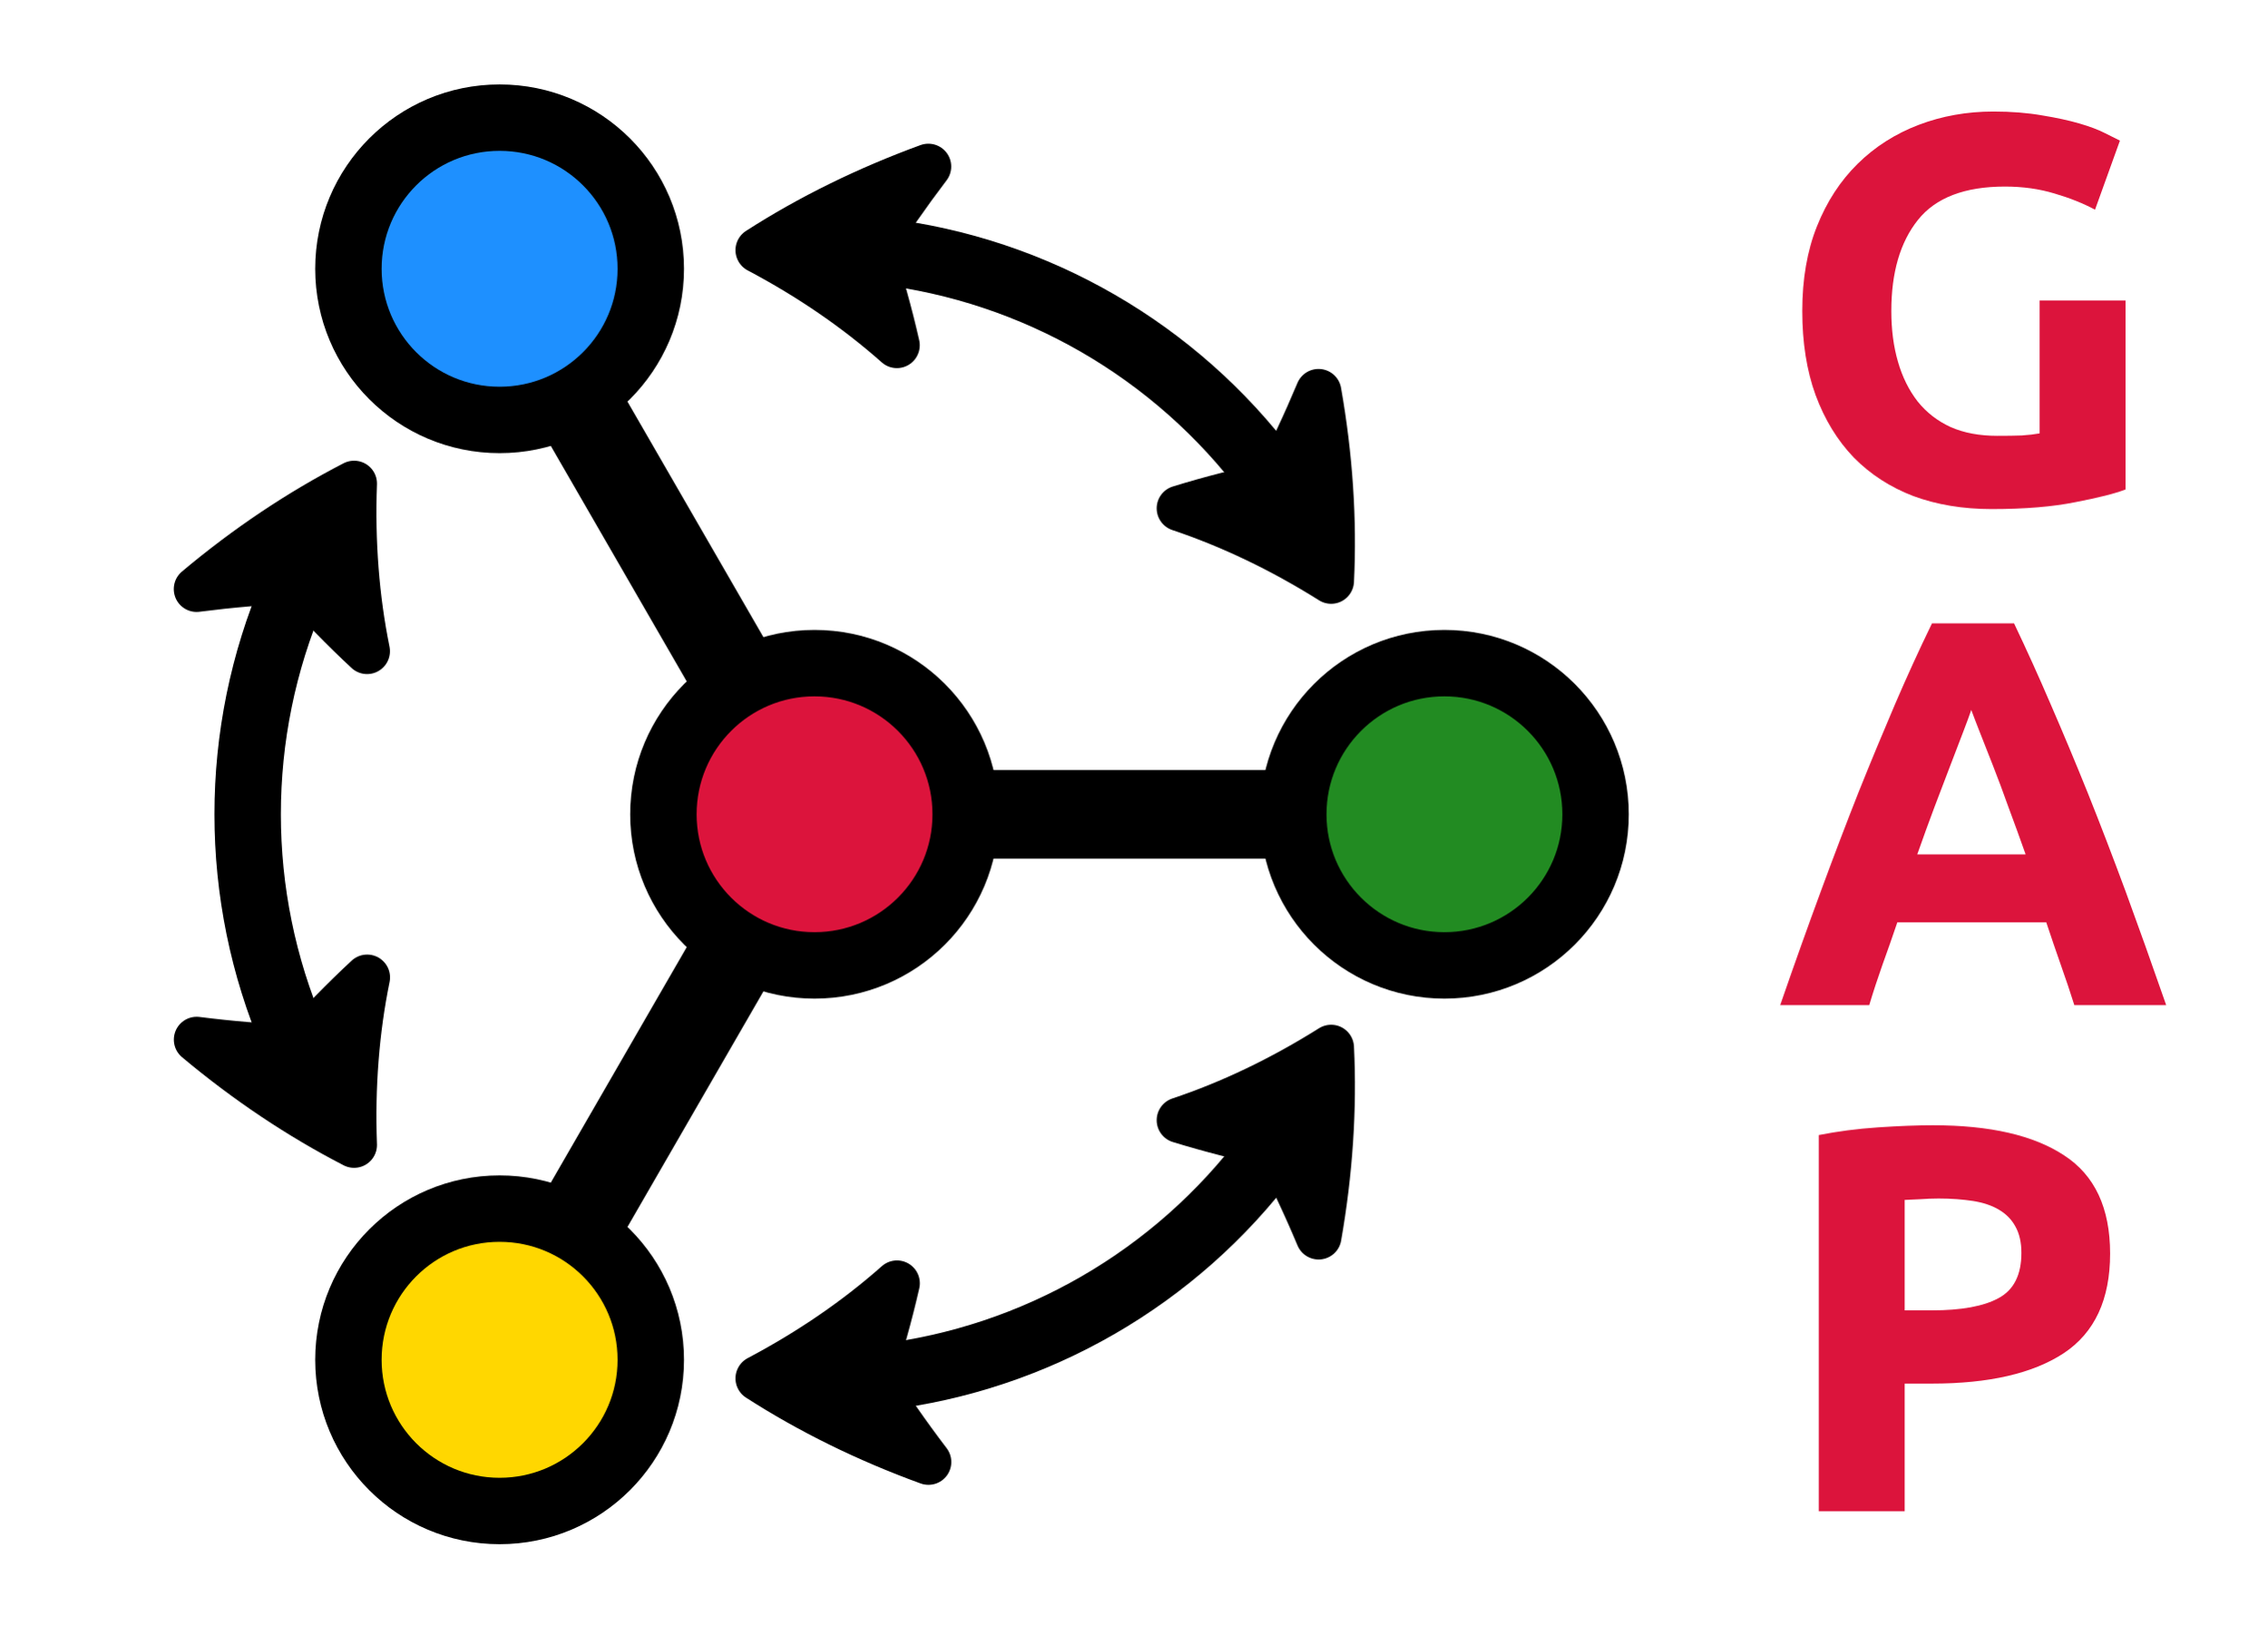
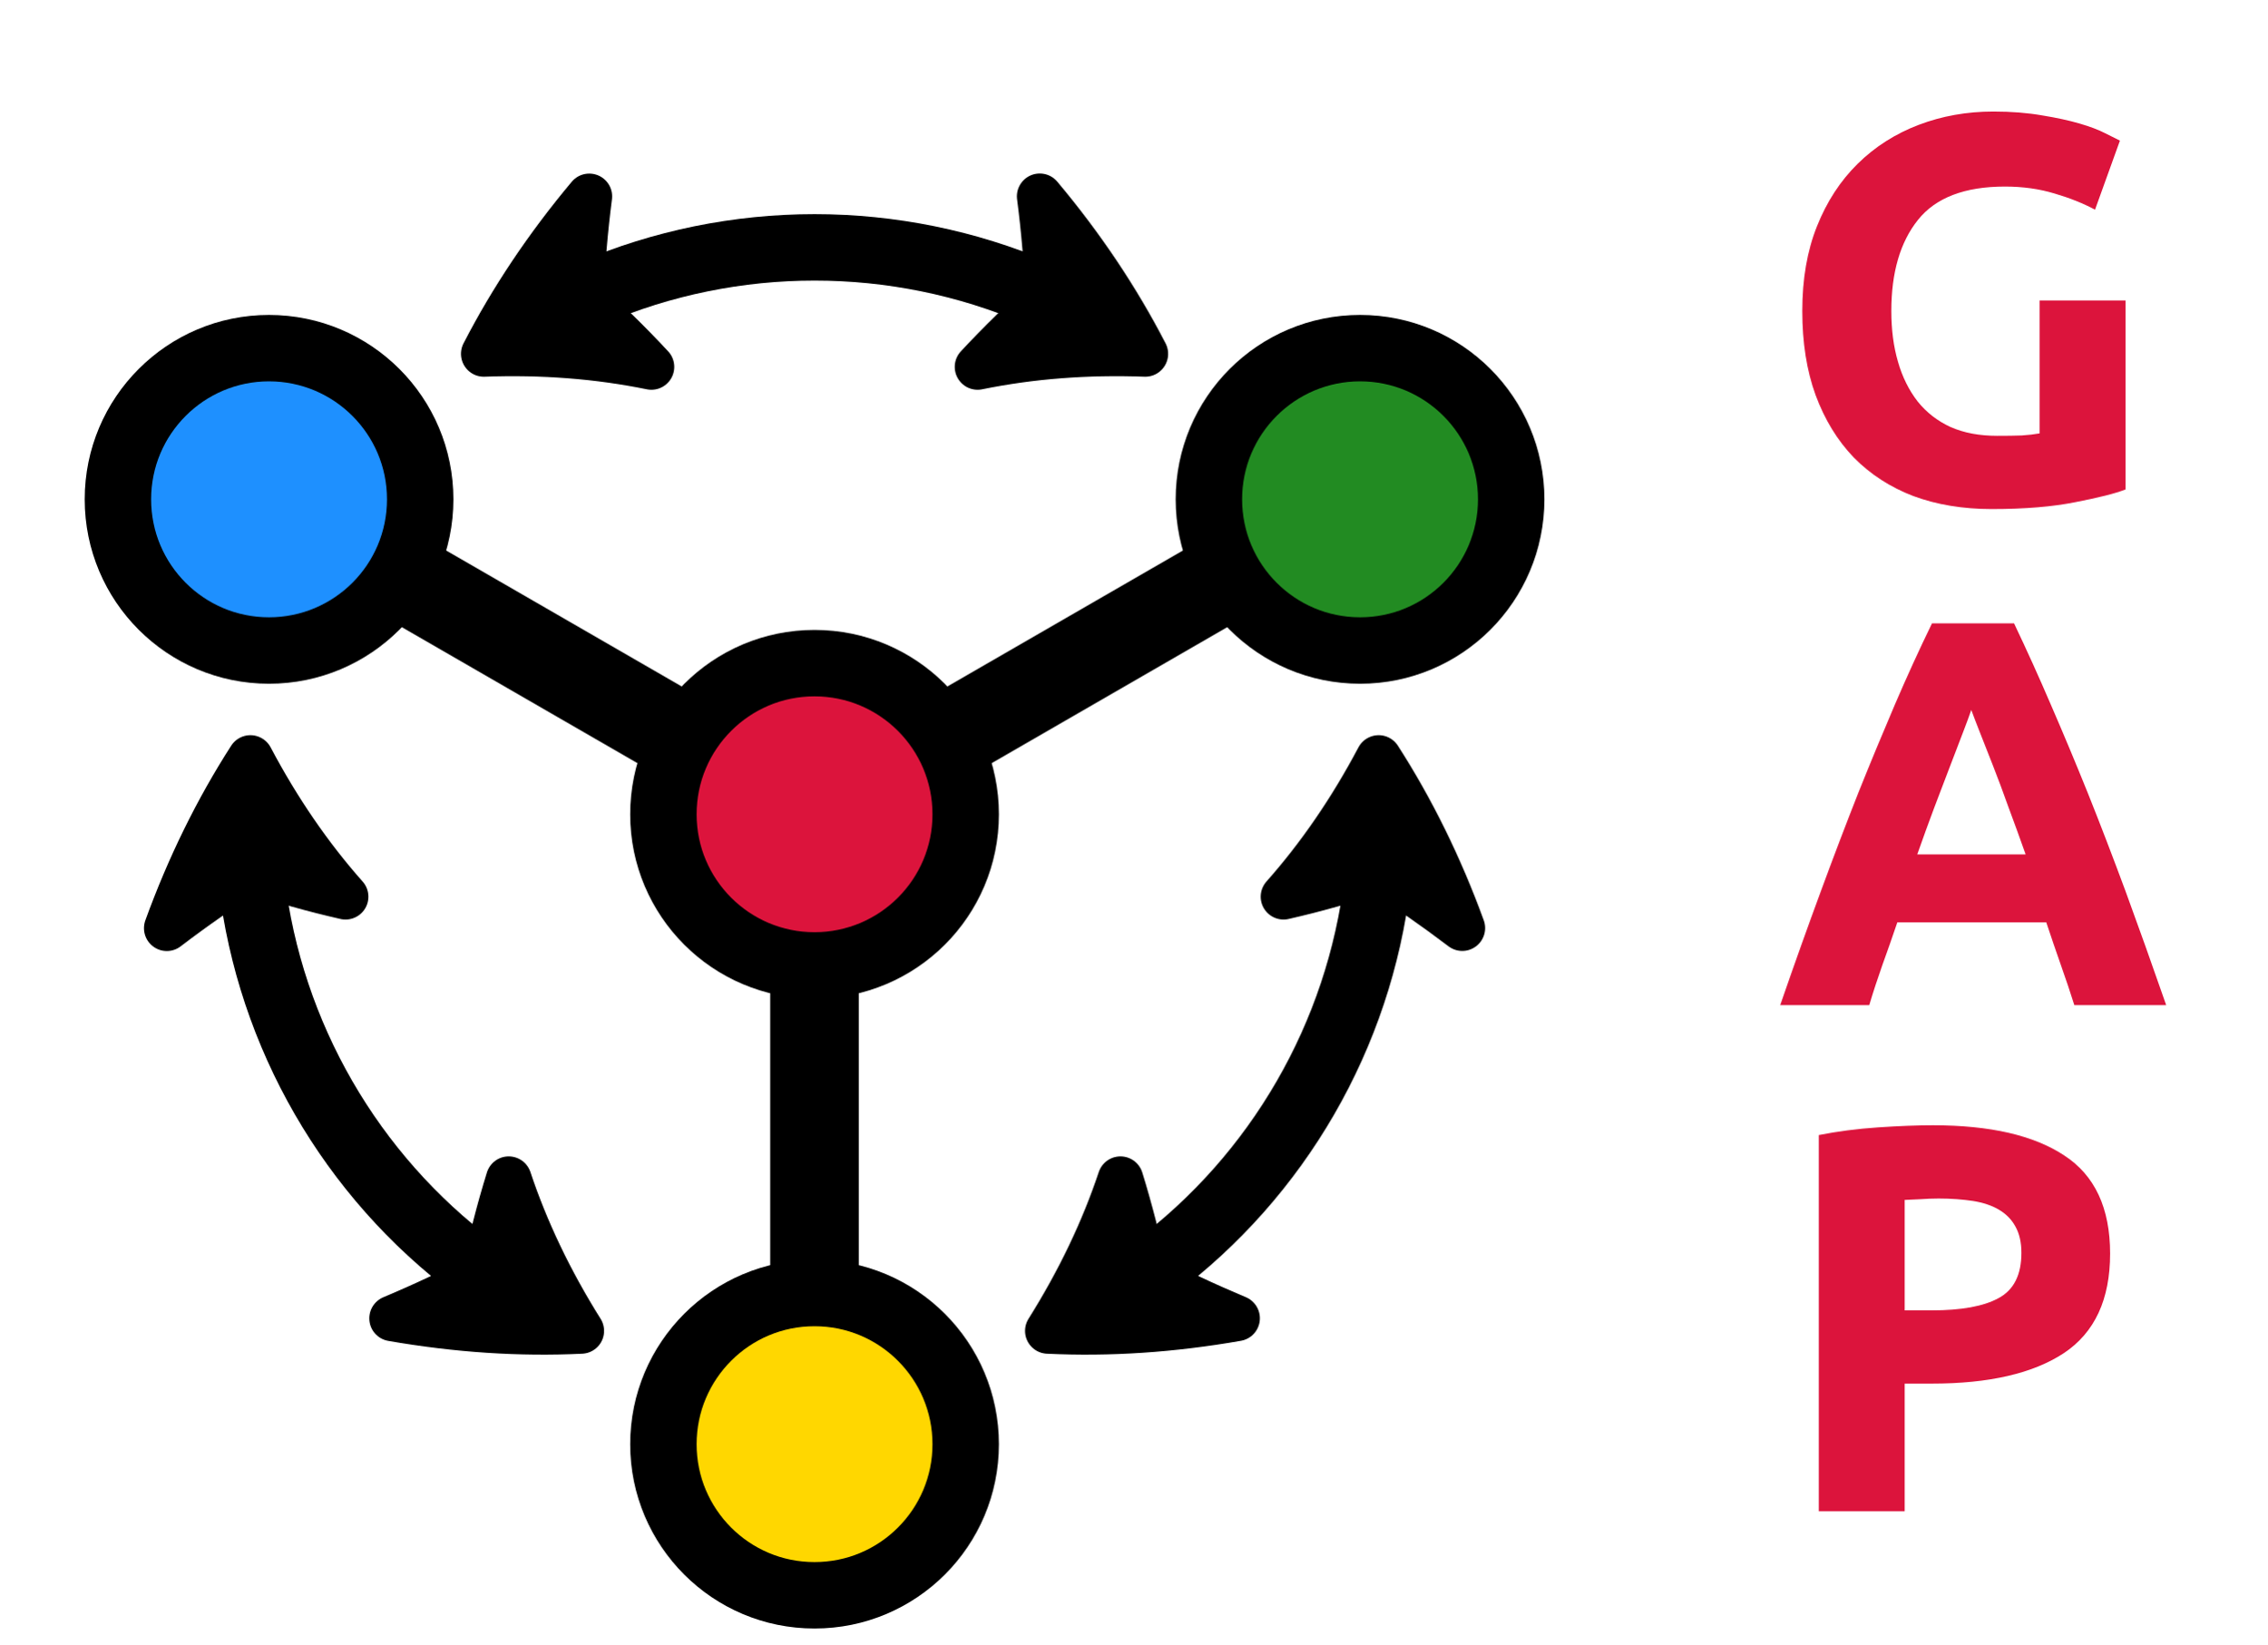
<svg xmlns="http://www.w3.org/2000/svg" xmlns:xlink="http://www.w3.org/1999/xlink" width="101.041pt" height="73.288pt" viewBox="0 0 101.041 73.288">
  <defs>
    <g>
      <g id="glyph-0-0">
        <path d="M 10.266 -14.062 C 8.473 -14.062 7.18 -13.566 6.391 -12.578 C 5.598 -11.586 5.203 -10.234 5.203 -8.516 C 5.203 -7.68 5.301 -6.926 5.5 -6.25 C 5.695 -5.57 5.988 -4.984 6.375 -4.484 C 6.77 -3.992 7.258 -3.613 7.844 -3.344 C 8.438 -3.082 9.129 -2.953 9.922 -2.953 C 10.348 -2.953 10.711 -2.957 11.016 -2.969 C 11.316 -2.988 11.582 -3.02 11.812 -3.062 L 11.812 -8.984 L 15.641 -8.984 L 15.641 -0.562 C 15.18 -0.383 14.441 -0.195 13.422 0 C 12.41 0.207 11.16 0.312 9.672 0.312 C 8.391 0.312 7.227 0.117 6.188 -0.266 C 5.156 -0.66 4.27 -1.234 3.531 -1.984 C 2.801 -2.742 2.234 -3.672 1.828 -4.766 C 1.43 -5.859 1.234 -7.109 1.234 -8.516 C 1.234 -9.941 1.453 -11.203 1.891 -12.297 C 2.328 -13.391 2.93 -14.316 3.703 -15.078 C 4.473 -15.836 5.379 -16.414 6.422 -16.812 C 7.461 -17.207 8.57 -17.406 9.75 -17.406 C 10.551 -17.406 11.273 -17.348 11.922 -17.234 C 12.566 -17.129 13.117 -17.008 13.578 -16.875 C 14.047 -16.738 14.43 -16.594 14.734 -16.438 C 15.035 -16.289 15.254 -16.18 15.391 -16.109 L 14.281 -13.031 C 13.758 -13.312 13.16 -13.551 12.484 -13.75 C 11.805 -13.957 11.066 -14.062 10.266 -14.062 Z M 10.266 -14.062 " />
      </g>
      <g id="glyph-0-1">
        <path d="M 13.359 0 C 13.172 -0.594 12.969 -1.195 12.75 -1.812 C 12.531 -2.438 12.316 -3.062 12.109 -3.688 L 5.469 -3.688 C 5.258 -3.062 5.039 -2.438 4.812 -1.812 C 4.594 -1.195 4.395 -0.594 4.219 0 L 0.25 0 C 0.883 -1.832 1.488 -3.523 2.062 -5.078 C 2.633 -6.629 3.191 -8.094 3.734 -9.469 C 4.285 -10.844 4.828 -12.148 5.359 -13.391 C 5.891 -14.629 6.441 -15.836 7.016 -17.016 L 10.672 -17.016 C 11.234 -15.836 11.781 -14.629 12.312 -13.391 C 12.852 -12.148 13.398 -10.844 13.953 -9.469 C 14.504 -8.094 15.066 -6.629 15.641 -5.078 C 16.211 -3.523 16.816 -1.832 17.453 0 Z M 8.766 -13.156 C 8.68 -12.906 8.555 -12.566 8.391 -12.141 C 8.234 -11.723 8.047 -11.234 7.828 -10.672 C 7.617 -10.117 7.383 -9.504 7.125 -8.828 C 6.875 -8.16 6.617 -7.457 6.359 -6.719 L 11.188 -6.719 C 10.926 -7.457 10.672 -8.16 10.422 -8.828 C 10.18 -9.504 9.953 -10.117 9.734 -10.672 C 9.516 -11.234 9.32 -11.723 9.156 -12.141 C 8.988 -12.566 8.859 -12.906 8.766 -13.156 Z M 8.766 -13.156 " />
      </g>
      <g id="glyph-0-2">
        <path d="M 7.062 -17.203 C 9.602 -17.203 11.551 -16.754 12.906 -15.859 C 14.27 -14.973 14.953 -13.516 14.953 -11.484 C 14.953 -9.441 14.266 -7.961 12.891 -7.047 C 11.516 -6.141 9.551 -5.688 7 -5.688 L 5.797 -5.688 L 5.797 0 L 1.969 0 L 1.969 -16.766 C 2.801 -16.93 3.68 -17.047 4.609 -17.109 C 5.547 -17.172 6.363 -17.203 7.062 -17.203 Z M 7.312 -13.938 C 7.031 -13.938 6.754 -13.926 6.484 -13.906 C 6.223 -13.895 5.992 -13.883 5.797 -13.875 L 5.797 -8.953 L 7 -8.953 C 8.32 -8.953 9.316 -9.133 9.984 -9.5 C 10.66 -9.863 11 -10.535 11 -11.516 C 11 -11.984 10.91 -12.375 10.734 -12.688 C 10.566 -13 10.32 -13.25 10 -13.438 C 9.688 -13.625 9.301 -13.754 8.844 -13.828 C 8.383 -13.898 7.875 -13.938 7.312 -13.938 Z M 7.312 -13.938 " />
      </g>
    </g>
    <clipPath id="clip-0">
-       <path clip-rule="nonzero" d="M 0.012 0 L 90 0 L 90 72.582 L 0.012 72.582 Z M 0.012 0 " />
+       <path clip-rule="nonzero" d="M 0.012 0 L 100.078 0 L 100.078 72.582 L 0.012 72.582 Z M 0.012 0 " />
    </clipPath>
    <clipPath id="clip-1">
+       <path clip-rule="nonzero" d="M 0.012 0 L 88 0 L 88 72.582 L 0.012 72.582 Z M 0.012 0 " />
+     </clipPath>
+     <clipPath id="clip-2">
      <path clip-rule="nonzero" d="M 0.012 0 L 85 0 L 85 72.582 L 0.012 72.582 Z M 0.012 0 " />
    </clipPath>
-     <clipPath id="clip-2">
-       <path clip-rule="nonzero" d="M 15 0 L 100.078 0 L 100.078 72.582 L 15 72.582 Z M 15 0 " />
-     </clipPath>
    <clipPath id="clip-3">
-       <path clip-rule="nonzero" d="M 0.012 0 L 71 0 L 71 61 L 0.012 61 Z M 0.012 0 " />
+       <path clip-rule="nonzero" d="M 12 0 L 100.078 0 L 100.078 71 L 12 71 Z M 12 0 " />
    </clipPath>
    <clipPath id="clip-4">
-       <path clip-rule="nonzero" d="M 0.012 12 L 71 12 L 71 72.582 L 0.012 72.582 Z M 0.012 12 " />
+       <path clip-rule="nonzero" d="M 0.012 0 L 61 0 L 61 71 L 0.012 71 Z M 0.012 0 " />
    </clipPath>
    <clipPath id="clip-5">
-       <path clip-rule="nonzero" d="M 0.012 0 L 99 0 L 99 64 L 0.012 64 Z M 0.012 0 " />
+       <path clip-rule="nonzero" d="M 0.012 15 L 85 15 L 85 72.582 L 0.012 72.582 Z M 0.012 15 " />
    </clipPath>
    <clipPath id="clip-6">
-       <path clip-rule="nonzero" d="M 0.012 0 L 55 0 L 55 72.582 L 0.012 72.582 Z M 0.012 0 " />
+       <path clip-rule="nonzero" d="M 0.012 0 L 89 0 L 89 55 L 0.012 55 Z M 0.012 0 " />
    </clipPath>
    <clipPath id="clip-7">
-       <path clip-rule="nonzero" d="M 0.012 9 L 99 9 L 99 72.582 L 0.012 72.582 Z M 0.012 9 " />
+       <path clip-rule="nonzero" d="M 0.012 0 L 64 0 L 64 72.582 L 0.012 72.582 Z M 0.012 0 " />
+     </clipPath>
+     <clipPath id="clip-8">
+       <path clip-rule="nonzero" d="M 9 0 L 100.078 0 L 100.078 72.582 L 9 72.582 Z M 9 0 " />
    </clipPath>
  </defs>
-   <path fill="none" stroke-width="3.985" stroke-linecap="butt" stroke-linejoin="miter" stroke="rgb(0%, 0%, 0%)" stroke-opacity="1" stroke-miterlimit="10" d="M 5.67 -0.002 L 22.677 -0.002 " transform="matrix(0.990378, 0, 0, -0.990378, 36.30263, 36.29142)" />
  <g clip-path="url(#clip-0)">
-     <path fill="none" stroke-width="3.985" stroke-linecap="butt" stroke-linejoin="miter" stroke="rgb(0%, 0%, 0%)" stroke-opacity="1" stroke-miterlimit="10" d="M -2.834 4.909 L -11.337 19.641 " transform="matrix(0.990378, 0, 0, -0.990378, 36.30263, 36.29142)" />
-     <path fill="none" stroke-width="3.985" stroke-linecap="butt" stroke-linejoin="miter" stroke="rgb(0%, 0%, 0%)" stroke-opacity="1" stroke-miterlimit="10" d="M -2.834 -4.908 L -11.337 -19.64 " transform="matrix(0.990378, 0, 0, -0.990378, 36.30263, 36.29142)" />
+     <path fill="none" stroke-width="3.985" stroke-linecap="butt" stroke-linejoin="miter" stroke="rgb(0%, 0%, 0%)" stroke-opacity="1" stroke-miterlimit="10" d="M 4.909 2.834 L 19.64 11.338 " transform="matrix(0.990378, 0, 0, -0.990378, 36.30263, 36.29142)" />
  </g>
+   <g clip-path="url(#clip-1)">
+     <path fill="none" stroke-width="3.985" stroke-linecap="butt" stroke-linejoin="miter" stroke="rgb(0%, 0%, 0%)" stroke-opacity="1" stroke-miterlimit="10" d="M -4.908 2.834 L -19.64 11.338 " transform="matrix(0.990378, 0, 0, -0.990378, 36.30263, 36.29142)" />
+   </g>
+   <path fill="none" stroke-width="3.985" stroke-linecap="butt" stroke-linejoin="miter" stroke="rgb(0%, 0%, 0%)" stroke-opacity="1" stroke-miterlimit="10" d="M -0.002 -5.669 L -0.002 -22.677 " transform="matrix(0.990378, 0, 0, -0.990378, 36.30263, 36.29142)" />
  <path fill-rule="nonzero" fill="rgb(86.4%, 7.999%, 23.499%)" fill-opacity="1" d="M 43.039 36.293 C 43.039 32.57 40.023 29.555 36.301 29.555 C 32.582 29.555 29.566 32.57 29.566 36.293 C 29.566 40.012 32.582 43.027 36.301 43.027 C 40.023 43.027 43.039 40.012 43.039 36.293 Z M 43.039 36.293 " />
-   <g clip-path="url(#clip-1)">
+   <g clip-path="url(#clip-2)">
    <path fill="none" stroke-width="2.989" stroke-linecap="butt" stroke-linejoin="miter" stroke="rgb(0%, 0%, 0%)" stroke-opacity="1" stroke-miterlimit="10" d="M 6.802 -0.002 C 6.802 3.757 3.757 6.802 -0.002 6.802 C -3.757 6.802 -6.802 3.757 -6.802 -0.002 C -6.802 -3.756 -3.757 -6.801 -0.002 -6.801 C 3.757 -6.801 6.802 -3.756 6.802 -0.002 Z M 6.802 -0.002 " transform="matrix(0.990378, 0, 0, -0.990378, 36.30263, 36.29142)" />
  </g>
-   <path fill-rule="nonzero" fill="rgb(13.199%, 54.5%, 13.199%)" fill-opacity="1" d="M 71.113 36.293 C 71.113 32.57 68.098 29.555 64.375 29.555 C 60.656 29.555 57.641 32.57 57.641 36.293 C 57.641 40.012 60.656 43.027 64.375 43.027 C 68.098 43.027 71.113 40.012 71.113 36.293 Z M 71.113 36.293 " />
-   <g clip-path="url(#clip-2)">
-     <path fill="none" stroke-width="2.989" stroke-linecap="butt" stroke-linejoin="miter" stroke="rgb(0%, 0%, 0%)" stroke-opacity="1" stroke-miterlimit="10" d="M 35.149 -0.002 C 35.149 3.757 32.104 6.802 28.345 6.802 C 24.59 6.802 21.545 3.757 21.545 -0.002 C 21.545 -3.756 24.59 -6.801 28.345 -6.801 C 32.104 -6.801 35.149 -3.756 35.149 -0.002 Z M 35.149 -0.002 " transform="matrix(0.990378, 0, 0, -0.990378, 36.30263, 36.29142)" />
+   <path fill-rule="nonzero" fill="rgb(13.199%, 54.5%, 13.199%)" fill-opacity="1" d="M 67.352 22.254 C 67.352 18.535 64.336 15.516 60.617 15.516 C 56.895 15.516 53.879 18.535 53.879 22.254 C 53.879 25.977 56.895 28.992 60.617 28.992 C 64.336 28.992 67.352 25.977 67.352 22.254 Z M 67.352 22.254 " />
+   <g clip-path="url(#clip-3)">
+     <path fill="none" stroke-width="2.989" stroke-linecap="butt" stroke-linejoin="miter" stroke="rgb(0%, 0%, 0%)" stroke-opacity="1" stroke-miterlimit="10" d="M 31.351 14.174 C 31.351 17.929 28.306 20.978 24.551 20.978 C 20.792 20.978 17.747 17.929 17.747 14.174 C 17.747 10.415 20.792 7.37 24.551 7.37 C 28.306 7.37 31.351 10.415 31.351 14.174 Z M 31.351 14.174 " transform="matrix(0.990378, 0, 0, -0.990378, 36.30263, 36.29142)" />
  </g>
-   <path fill-rule="nonzero" fill="rgb(11.6%, 56.499%, 100%)" fill-opacity="1" d="M 29.004 11.98 C 29.004 8.258 25.988 5.242 22.266 5.242 C 18.543 5.242 15.527 8.258 15.527 11.98 C 15.527 15.699 18.543 18.715 22.266 18.715 C 25.988 18.715 29.004 15.699 29.004 11.98 Z M 29.004 11.98 " />
-   <g clip-path="url(#clip-3)">
-     <path fill="none" stroke-width="2.989" stroke-linecap="butt" stroke-linejoin="miter" stroke="rgb(0%, 0%, 0%)" stroke-opacity="1" stroke-miterlimit="10" d="M -7.37 24.547 C -7.37 28.306 -10.415 31.351 -14.173 31.351 C -17.932 31.351 -20.977 28.306 -20.977 24.547 C -20.977 20.792 -17.932 17.747 -14.173 17.747 C -10.415 17.747 -7.37 20.792 -7.37 24.547 Z M -7.37 24.547 " transform="matrix(0.990378, 0, 0, -0.990378, 36.30263, 36.29142)" />
+   <path fill-rule="nonzero" fill="rgb(11.6%, 56.499%, 100%)" fill-opacity="1" d="M 18.727 22.254 C 18.727 18.535 15.711 15.516 11.988 15.516 C 8.27 15.516 5.254 18.535 5.254 22.254 C 5.254 25.977 8.27 28.992 11.988 28.992 C 15.711 28.992 18.727 25.977 18.727 22.254 Z M 18.727 22.254 " />
+   <g clip-path="url(#clip-4)">
+     <path fill="none" stroke-width="2.989" stroke-linecap="butt" stroke-linejoin="miter" stroke="rgb(0%, 0%, 0%)" stroke-opacity="1" stroke-miterlimit="10" d="M -17.747 14.174 C -17.747 17.929 -20.792 20.978 -24.551 20.978 C -28.305 20.978 -31.35 17.929 -31.35 14.174 C -31.35 10.415 -28.305 7.37 -24.551 7.37 C -20.792 7.37 -17.747 10.415 -17.747 14.174 Z M -17.747 14.174 " transform="matrix(0.990378, 0, 0, -0.990378, 36.30263, 36.29142)" />
  </g>
-   <path fill-rule="nonzero" fill="rgb(100%, 84.399%, 0%)" fill-opacity="1" d="M 29.004 60.605 C 29.004 56.883 25.988 53.867 22.266 53.867 C 18.543 53.867 15.527 56.883 15.527 60.605 C 15.527 64.324 18.543 67.344 22.266 67.344 C 25.988 67.344 29.004 64.324 29.004 60.605 Z M 29.004 60.605 " />
-   <g clip-path="url(#clip-4)">
-     <path fill="none" stroke-width="2.989" stroke-linecap="butt" stroke-linejoin="miter" stroke="rgb(0%, 0%, 0%)" stroke-opacity="1" stroke-miterlimit="10" d="M -7.37 -24.55 C -7.37 -20.791 -10.415 -17.747 -14.173 -17.747 C -17.932 -17.747 -20.977 -20.791 -20.977 -24.55 C -20.977 -28.305 -17.932 -31.354 -14.173 -31.354 C -10.415 -31.354 -7.37 -28.305 -7.37 -24.55 Z M -7.37 -24.55 " transform="matrix(0.990378, 0, 0, -0.990378, 36.30263, 36.29142)" />
+   <path fill-rule="nonzero" fill="rgb(100%, 84.399%, 0%)" fill-opacity="1" d="M 43.039 64.367 C 43.039 60.645 40.023 57.629 36.301 57.629 C 32.582 57.629 29.566 60.645 29.566 64.367 C 29.566 68.086 32.582 71.102 36.301 71.102 C 40.023 71.102 43.039 68.086 43.039 64.367 Z M 43.039 64.367 " />
+   <g clip-path="url(#clip-5)">
+     <path fill="none" stroke-width="2.989" stroke-linecap="butt" stroke-linejoin="miter" stroke="rgb(0%, 0%, 0%)" stroke-opacity="1" stroke-miterlimit="10" d="M 6.802 -28.349 C 6.802 -24.59 3.757 -21.545 -0.002 -21.545 C -3.757 -21.545 -6.802 -24.59 -6.802 -28.349 C -6.802 -32.103 -3.757 -35.148 -0.002 -35.148 C 3.757 -35.148 6.802 -32.103 6.802 -28.349 Z M 6.802 -28.349 " transform="matrix(0.990378, 0, 0, -0.990378, 36.30263, 36.29142)" />
  </g>
-   <g clip-path="url(#clip-5)">
-     <path fill="none" stroke-width="2.989" stroke-linecap="butt" stroke-linejoin="miter" stroke="rgb(0%, 0%, 0%)" stroke-opacity="1" stroke-miterlimit="10" d="M 20.429 15.282 C 16.252 20.867 9.945 24.512 3.019 25.336 " transform="matrix(0.990378, 0, 0, -0.990378, 36.30263, 36.29142)" />
+   <g clip-path="url(#clip-6)">
+     <path fill="none" stroke-width="2.989" stroke-linecap="butt" stroke-linejoin="miter" stroke="rgb(0%, 0%, 0%)" stroke-opacity="1" stroke-miterlimit="10" d="M 10.052 23.451 C 3.643 26.2 -3.642 26.2 -10.052 23.451 " transform="matrix(0.990378, 0, 0, -0.990378, 36.30263, 36.29142)" />
  </g>
-   <path fill-rule="nonzero" fill="rgb(0%, 0%, 0%)" fill-opacity="1" stroke-width="2.057" stroke-linecap="butt" stroke-linejoin="round" stroke="rgb(0%, 0%, 0%)" stroke-opacity="1" stroke-miterlimit="10" d="M 23.249 10.502 C 23.383 13.247 23.194 16.103 22.681 19.013 C 22.086 17.594 21.439 16.209 20.733 14.868 C 19.266 14.568 17.83 14.202 16.426 13.768 C 18.721 12.999 21.013 11.906 23.249 10.502 Z M 23.249 10.502 " transform="matrix(0.990378, 0, 0, -0.990378, 36.30263, 36.29142)" />
-   <path fill-rule="nonzero" fill="rgb(0%, 0%, 0%)" fill-opacity="1" stroke-width="2.057" stroke-linecap="butt" stroke-linejoin="round" stroke="rgb(0%, 0%, 0%)" stroke-opacity="1" stroke-miterlimit="10" d="M -2.53 25.387 C -0.195 24.153 1.895 22.713 3.706 21.108 C 3.382 22.54 2.98 23.967 2.511 25.391 C 3.315 26.669 4.191 27.923 5.122 29.15 C 2.349 28.136 -0.219 26.874 -2.53 25.387 Z M -2.53 25.387 " transform="matrix(0.990378, 0, 0, -0.990378, 36.30263, 36.29142)" />
-   <g clip-path="url(#clip-6)">
-     <path fill="none" stroke-width="2.989" stroke-linecap="butt" stroke-linejoin="miter" stroke="rgb(0%, 0%, 0%)" stroke-opacity="1" stroke-miterlimit="10" d="M -23.45 10.052 C -26.199 3.643 -26.199 -3.642 -23.45 -10.051 " transform="matrix(0.990378, 0, 0, -0.990378, 36.30263, 36.29142)" />
+   <path fill-rule="nonzero" fill="rgb(0%, 0%, 0%)" fill-opacity="1" stroke-width="2.057" stroke-linecap="butt" stroke-linejoin="round" stroke="rgb(0%, 0%, 0%)" stroke-opacity="1" stroke-miterlimit="10" d="M 14.884 20.721 C 13.625 23.163 12.036 25.545 10.135 27.809 C 10.332 26.279 10.462 24.756 10.521 23.246 C 9.401 22.248 8.34 21.21 7.338 20.134 C 9.713 20.619 12.245 20.82 14.884 20.721 Z M 14.884 20.721 " transform="matrix(0.990378, 0, 0, -0.990378, 36.30263, 36.29142)" />
+   <path fill-rule="nonzero" fill="rgb(0%, 0%, 0%)" fill-opacity="1" stroke-width="2.057" stroke-linecap="butt" stroke-linejoin="round" stroke="rgb(0%, 0%, 0%)" stroke-opacity="1" stroke-miterlimit="10" d="M -14.883 20.721 C -12.245 20.82 -9.712 20.619 -7.342 20.134 C -8.34 21.21 -9.405 22.248 -10.521 23.242 C -10.462 24.756 -10.336 26.279 -10.138 27.805 C -12.036 25.541 -13.625 23.163 -14.883 20.721 Z M -14.883 20.721 " transform="matrix(0.990378, 0, 0, -0.990378, 36.30263, 36.29142)" />
+   <g clip-path="url(#clip-7)">
+     <path fill="none" stroke-width="2.989" stroke-linecap="butt" stroke-linejoin="miter" stroke="rgb(0%, 0%, 0%)" stroke-opacity="1" stroke-miterlimit="10" d="M -25.335 -3.019 C -24.511 -9.945 -20.867 -16.256 -15.282 -20.433 " transform="matrix(0.990378, 0, 0, -0.990378, 36.30263, 36.29142)" />
  </g>
-   <path fill-rule="nonzero" fill="rgb(0%, 0%, 0%)" fill-opacity="1" stroke-width="2.057" stroke-linecap="butt" stroke-linejoin="round" stroke="rgb(0%, 0%, 0%)" stroke-opacity="1" stroke-miterlimit="10" d="M -20.721 14.884 C -23.162 13.626 -25.545 12.036 -27.808 10.135 C -26.278 10.332 -24.756 10.462 -23.245 10.522 C -22.247 9.401 -21.214 8.34 -20.137 7.339 C -20.618 9.713 -20.819 12.245 -20.721 14.884 Z M -20.721 14.884 " transform="matrix(0.990378, 0, 0, -0.990378, 36.30263, 36.29142)" />
-   <path fill-rule="nonzero" fill="rgb(0%, 0%, 0%)" fill-opacity="1" stroke-width="2.057" stroke-linecap="butt" stroke-linejoin="round" stroke="rgb(0%, 0%, 0%)" stroke-opacity="1" stroke-miterlimit="10" d="M -20.721 -14.883 C -20.819 -12.244 -20.618 -9.712 -20.133 -7.342 C -21.21 -8.344 -22.247 -9.405 -23.245 -10.521 C -24.756 -10.462 -26.278 -10.335 -27.805 -10.142 C -25.545 -12.035 -23.162 -13.625 -20.721 -14.883 Z M -20.721 -14.883 " transform="matrix(0.990378, 0, 0, -0.990378, 36.30263, 36.29142)" />
-   <g clip-path="url(#clip-7)">
-     <path fill="none" stroke-width="2.989" stroke-linecap="butt" stroke-linejoin="miter" stroke="rgb(0%, 0%, 0%)" stroke-opacity="1" stroke-miterlimit="10" d="M 3.019 -25.335 C 9.945 -24.511 16.256 -20.866 20.433 -15.281 " transform="matrix(0.990378, 0, 0, -0.990378, 36.30263, 36.29142)" />
+   <path fill-rule="nonzero" fill="rgb(0%, 0%, 0%)" fill-opacity="1" stroke-width="2.057" stroke-linecap="butt" stroke-linejoin="round" stroke="rgb(0%, 0%, 0%)" stroke-opacity="1" stroke-miterlimit="10" d="M -25.387 2.531 C -26.874 0.219 -28.14 -2.348 -29.149 -5.125 C -27.923 -4.19 -26.669 -3.319 -25.391 -2.51 C -23.967 -2.983 -22.539 -3.382 -21.107 -3.709 C -22.713 -1.899 -24.152 0.196 -25.387 2.531 Z M -25.387 2.531 " transform="matrix(0.990378, 0, 0, -0.990378, 36.30263, 36.29142)" />
+   <path fill-rule="nonzero" fill="rgb(0%, 0%, 0%)" fill-opacity="1" stroke-width="2.057" stroke-linecap="butt" stroke-linejoin="round" stroke="rgb(0%, 0%, 0%)" stroke-opacity="1" stroke-miterlimit="10" d="M -10.501 -23.249 C -11.905 -21.012 -12.998 -18.721 -13.763 -16.425 C -14.197 -17.829 -14.568 -19.269 -14.868 -20.736 C -16.209 -21.438 -17.589 -22.089 -19.009 -22.685 C -16.102 -23.193 -13.246 -23.383 -10.501 -23.249 Z M -10.501 -23.249 " transform="matrix(0.990378, 0, 0, -0.990378, 36.30263, 36.29142)" />
+   <g clip-path="url(#clip-8)">
+     <path fill="none" stroke-width="2.989" stroke-linecap="butt" stroke-linejoin="miter" stroke="rgb(0%, 0%, 0%)" stroke-opacity="1" stroke-miterlimit="10" d="M 15.282 -20.433 C 20.867 -16.256 24.511 -9.945 25.336 -3.019 " transform="matrix(0.990378, 0, 0, -0.990378, 36.30263, 36.29142)" />
  </g>
-   <path fill-rule="nonzero" fill="rgb(0%, 0%, 0%)" fill-opacity="1" stroke-width="2.057" stroke-linecap="butt" stroke-linejoin="round" stroke="rgb(0%, 0%, 0%)" stroke-opacity="1" stroke-miterlimit="10" d="M -2.53 -25.386 C -0.219 -26.873 2.349 -28.139 5.126 -29.149 C 4.191 -27.923 3.319 -26.668 2.511 -25.39 C 2.984 -23.97 3.382 -22.539 3.71 -21.107 C 1.899 -22.712 -0.195 -24.152 -2.53 -25.386 Z M -2.53 -25.386 " transform="matrix(0.990378, 0, 0, -0.990378, 36.30263, 36.29142)" />
-   <path fill-rule="nonzero" fill="rgb(0%, 0%, 0%)" fill-opacity="1" stroke-width="2.057" stroke-linecap="butt" stroke-linejoin="round" stroke="rgb(0%, 0%, 0%)" stroke-opacity="1" stroke-miterlimit="10" d="M 23.249 -10.501 C 21.013 -11.905 18.721 -13.002 16.426 -13.767 C 17.83 -14.197 19.266 -14.567 20.733 -14.867 C 21.439 -16.208 22.09 -17.589 22.685 -19.009 C 23.194 -16.102 23.383 -13.246 23.249 -10.501 Z M 23.249 -10.501 " transform="matrix(0.990378, 0, 0, -0.990378, 36.30263, 36.29142)" />
+   <path fill-rule="nonzero" fill="rgb(0%, 0%, 0%)" fill-opacity="1" stroke-width="2.057" stroke-linecap="butt" stroke-linejoin="round" stroke="rgb(0%, 0%, 0%)" stroke-opacity="1" stroke-miterlimit="10" d="M 10.502 -23.249 C 13.247 -23.383 16.102 -23.193 19.013 -22.681 C 17.593 -22.085 16.209 -21.438 14.868 -20.732 C 14.568 -19.265 14.201 -17.829 13.767 -16.425 C 13.002 -18.721 11.906 -21.012 10.502 -23.249 Z M 10.502 -23.249 " transform="matrix(0.990378, 0, 0, -0.990378, 36.30263, 36.29142)" />
+   <path fill-rule="nonzero" fill="rgb(0%, 0%, 0%)" fill-opacity="1" stroke-width="2.057" stroke-linecap="butt" stroke-linejoin="round" stroke="rgb(0%, 0%, 0%)" stroke-opacity="1" stroke-miterlimit="10" d="M 25.387 2.531 C 24.152 0.196 22.713 -1.899 21.107 -3.709 C 22.539 -3.382 23.967 -2.979 25.391 -2.51 C 26.669 -3.315 27.923 -4.19 29.15 -5.121 C 28.14 -2.348 26.874 0.219 25.387 2.531 Z M 25.387 2.531 " transform="matrix(0.990378, 0, 0, -0.990378, 36.30263, 36.29142)" />
  <g fill="rgb(86.4%, 7.999%, 23.499%)" fill-opacity="1">
    <use xlink:href="#glyph-0-0" x="79.092" y="22.376" />
  </g>
  <g fill="rgb(86.4%, 7.999%, 23.499%)" fill-opacity="1">
    <use xlink:href="#glyph-0-1" x="79.092" y="44.798" />
  </g>
  <g fill="rgb(86.4%, 7.999%, 23.499%)" fill-opacity="1">
    <use xlink:href="#glyph-0-2" x="79.092" y="67.355" />
  </g>
</svg>
